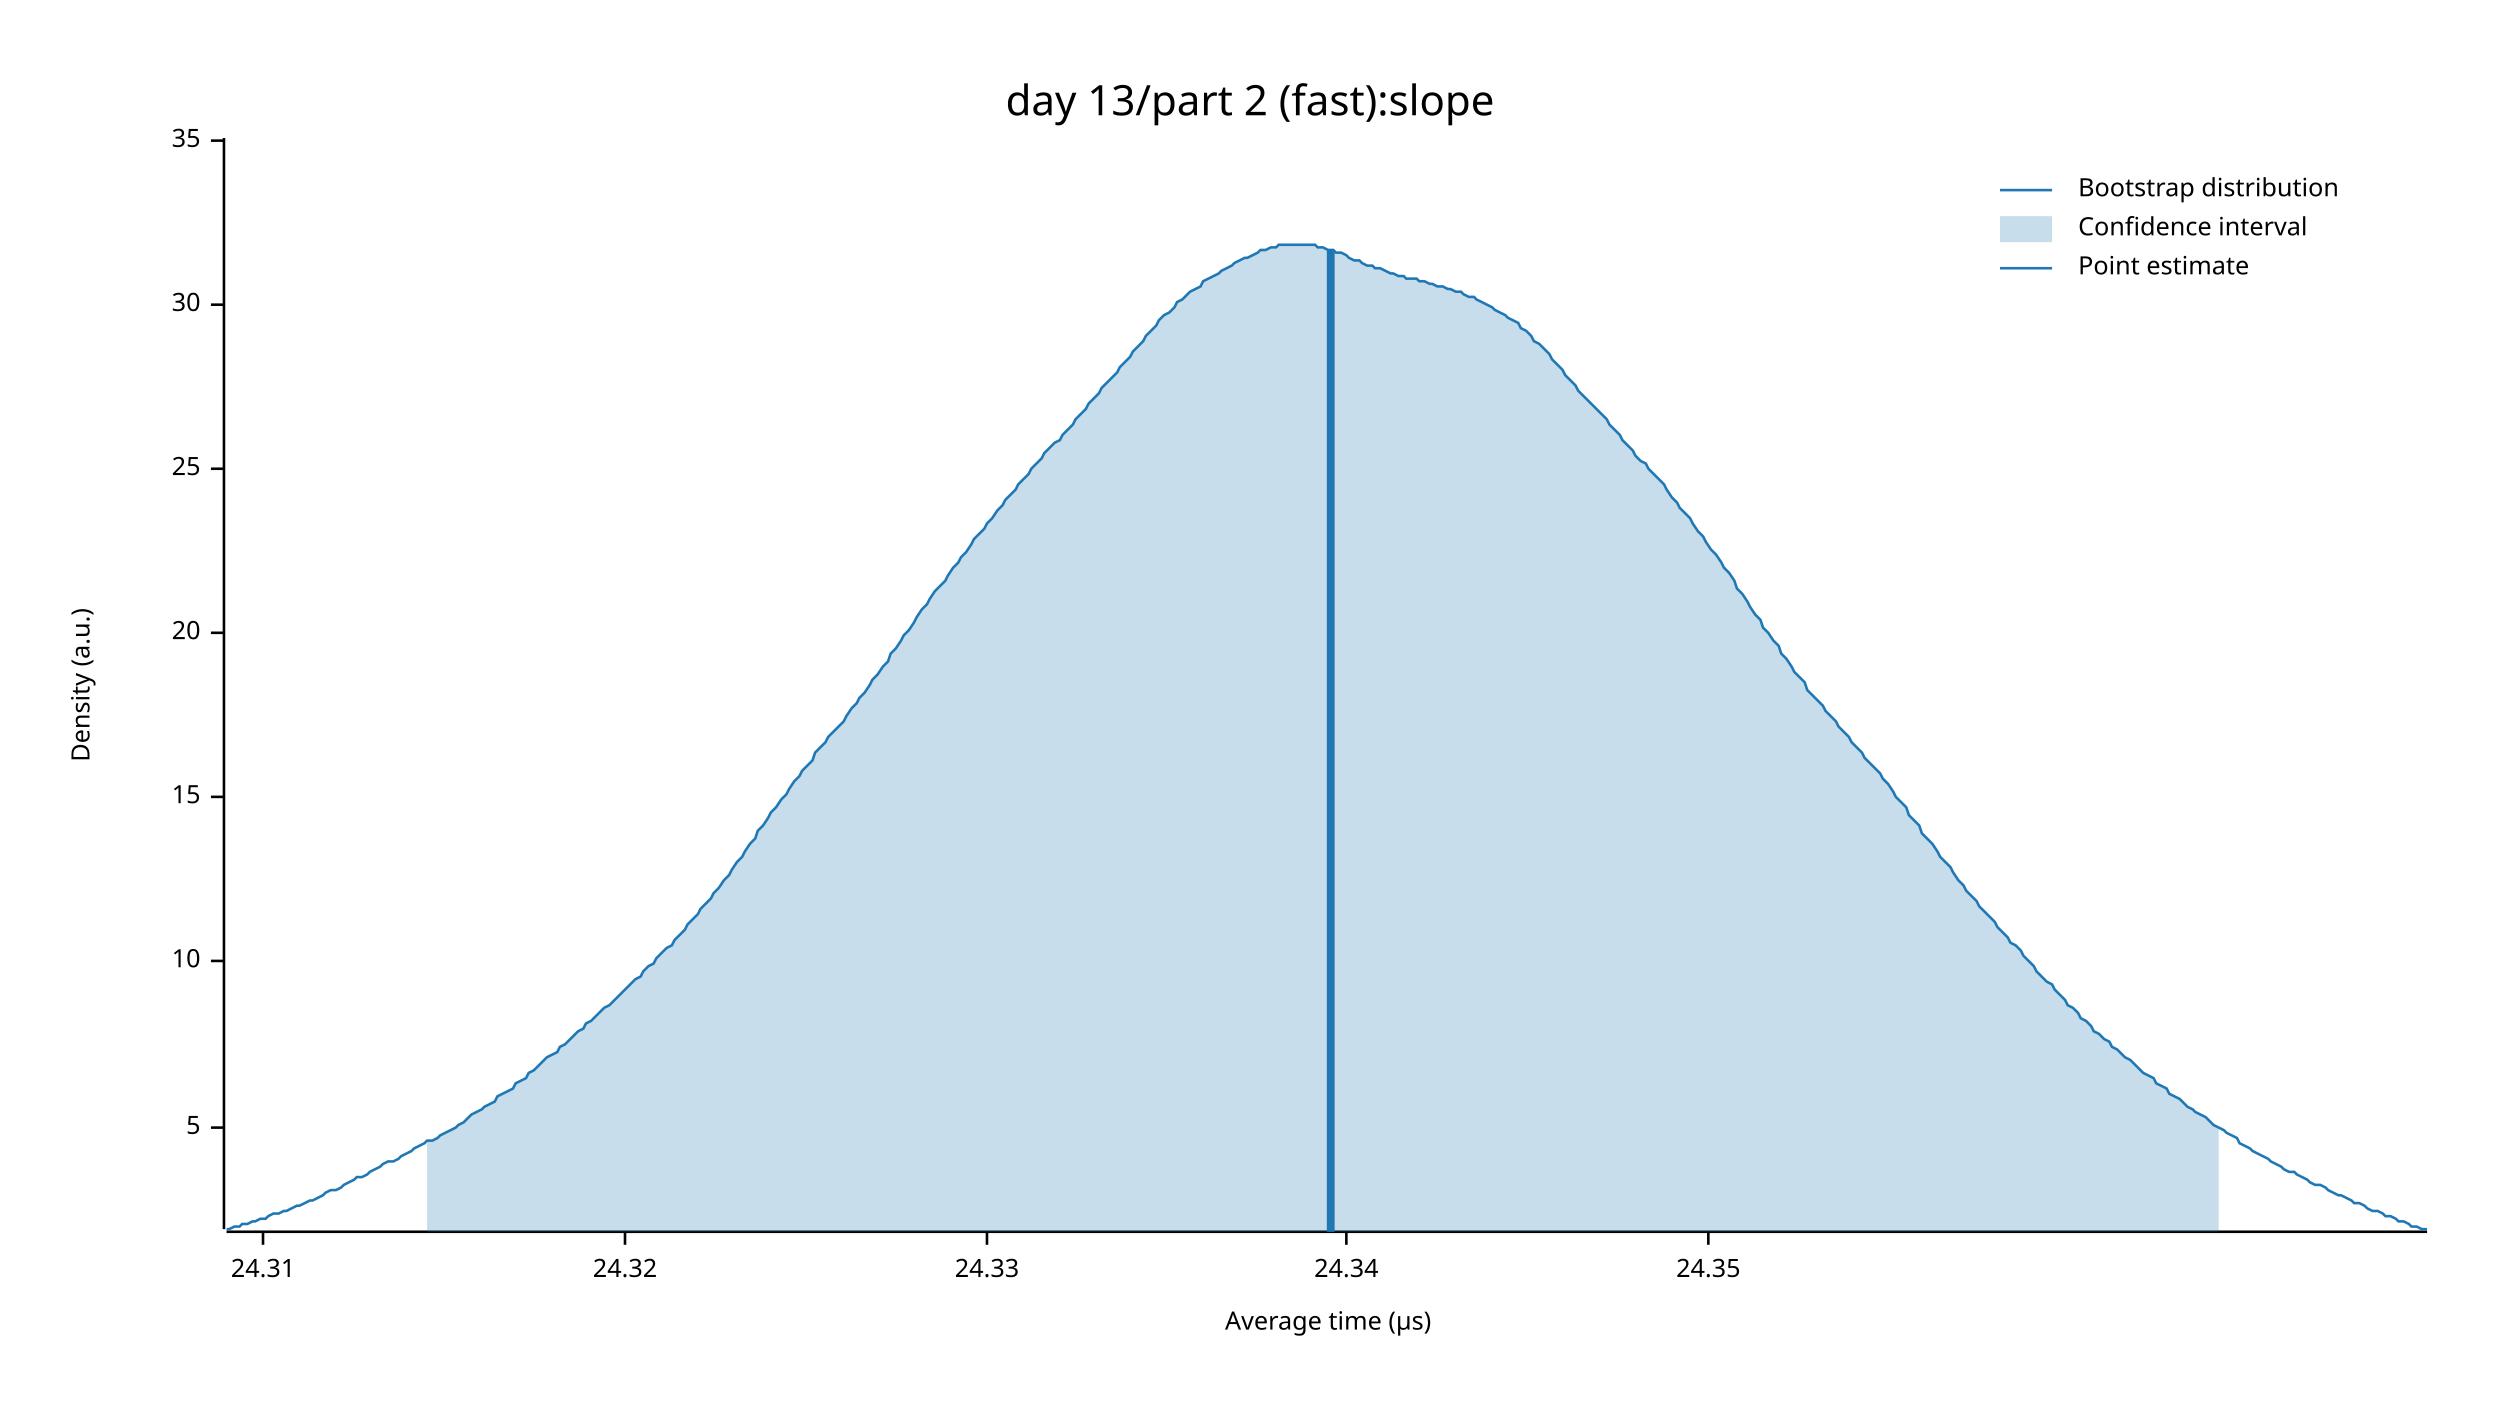
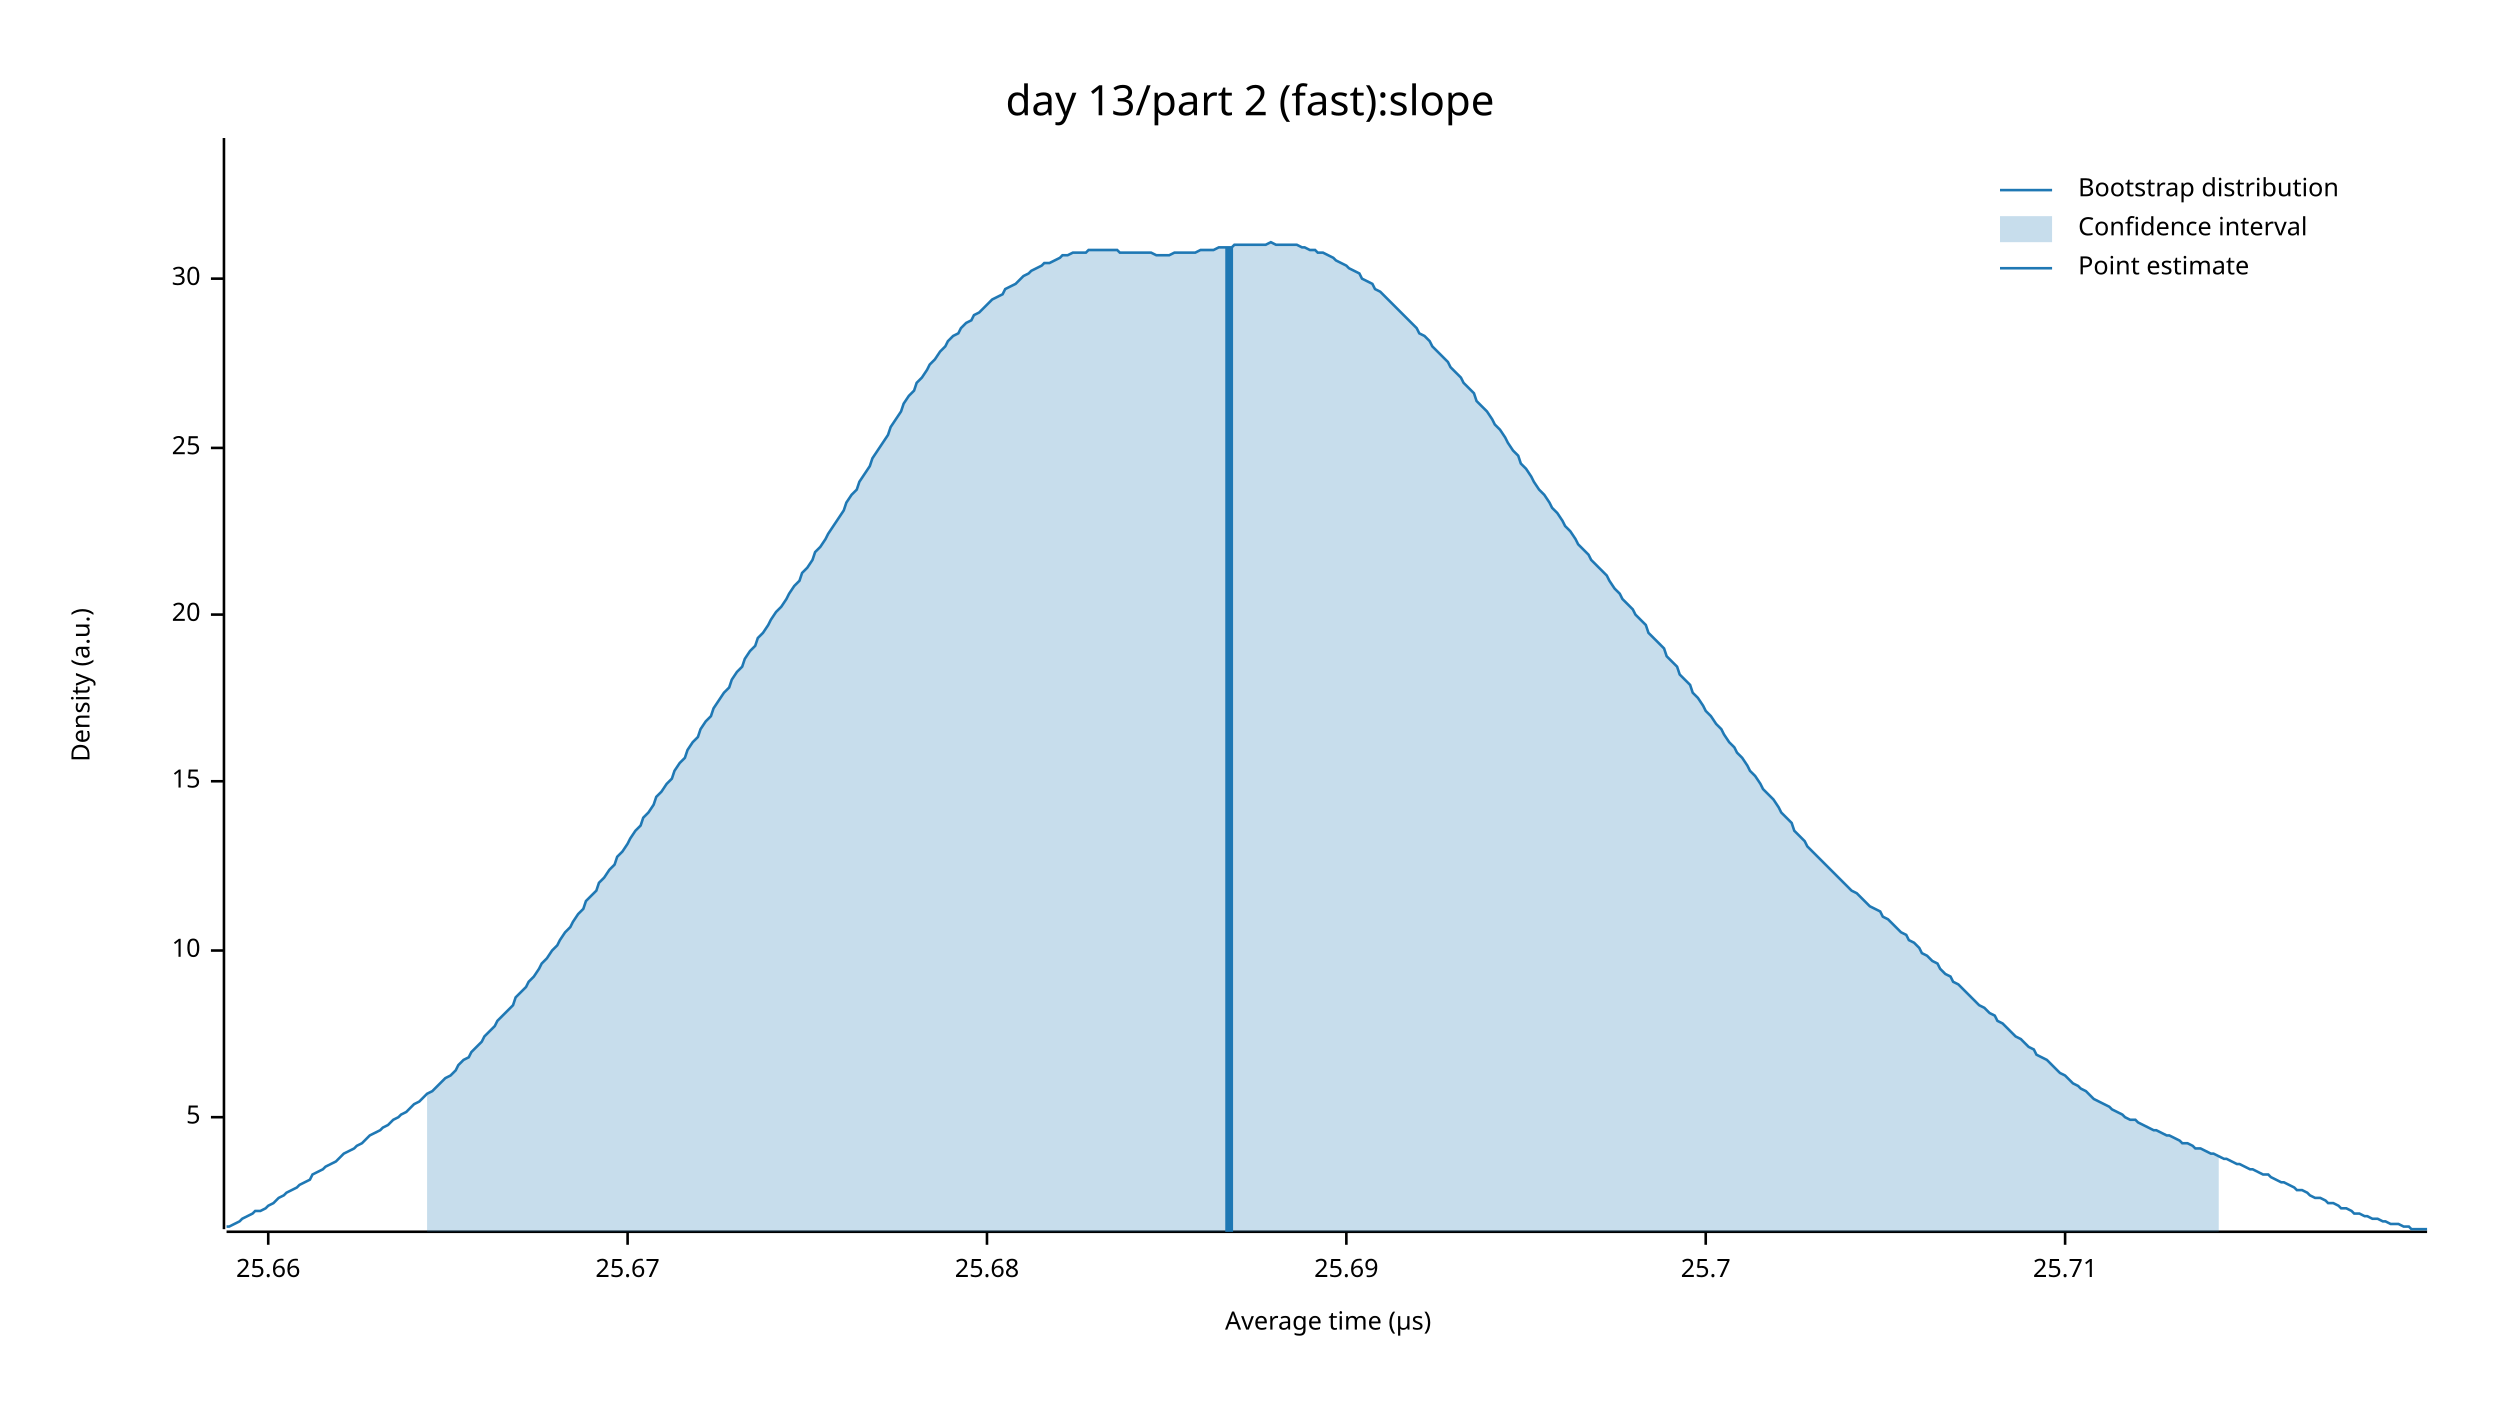
<svg xmlns="http://www.w3.org/2000/svg" width="960" height="540" viewBox="0 0 960 540">
  <text x="480" y="32" dy="0.76em" text-anchor="middle" font-family="sans-serif" font-size="16.129" opacity="1" fill="#000000">
day 13/part 2 (fast):slope
</text>
  <text x="27" y="263" dy="0.76em" text-anchor="middle" font-family="sans-serif" font-size="9.677" opacity="1" fill="#000000" transform="rotate(270, 27, 263)">
Density (a.u.)
</text>
  <text x="510" y="513" dy="-0.5ex" text-anchor="middle" font-family="sans-serif" font-size="9.677" opacity="1" fill="#000000">
Average time (µs)
</text>
  <polyline fill="none" opacity="1" stroke="#000000" stroke-width="1" points="86,53 86,472 " />
-   <text x="77" y="433" dy="0.5ex" text-anchor="end" font-family="sans-serif" font-size="9.677" opacity="1" fill="#000000">
+   <text x="77" y="429" dy="0.5ex" text-anchor="end" font-family="sans-serif" font-size="9.677" opacity="1" fill="#000000">
5
</text>
-   <polyline fill="none" opacity="1" stroke="#000000" stroke-width="1" points="81,433 86,433 " />
-   <text x="77" y="369" dy="0.5ex" text-anchor="end" font-family="sans-serif" font-size="9.677" opacity="1" fill="#000000">
+   <polyline fill="none" opacity="1" stroke="#000000" stroke-width="1" points="81,429 86,429 " />
+   <text x="77" y="365" dy="0.5ex" text-anchor="end" font-family="sans-serif" font-size="9.677" opacity="1" fill="#000000">
10
</text>
-   <polyline fill="none" opacity="1" stroke="#000000" stroke-width="1" points="81,369 86,369 " />
-   <text x="77" y="306" dy="0.5ex" text-anchor="end" font-family="sans-serif" font-size="9.677" opacity="1" fill="#000000">
+   <polyline fill="none" opacity="1" stroke="#000000" stroke-width="1" points="81,365 86,365 " />
+   <text x="77" y="300" dy="0.5ex" text-anchor="end" font-family="sans-serif" font-size="9.677" opacity="1" fill="#000000">
15
</text>
-   <polyline fill="none" opacity="1" stroke="#000000" stroke-width="1" points="81,306 86,306 " />
-   <text x="77" y="243" dy="0.5ex" text-anchor="end" font-family="sans-serif" font-size="9.677" opacity="1" fill="#000000">
+   <polyline fill="none" opacity="1" stroke="#000000" stroke-width="1" points="81,300 86,300 " />
+   <text x="77" y="236" dy="0.5ex" text-anchor="end" font-family="sans-serif" font-size="9.677" opacity="1" fill="#000000">
20
</text>
-   <polyline fill="none" opacity="1" stroke="#000000" stroke-width="1" points="81,243 86,243 " />
-   <text x="77" y="180" dy="0.5ex" text-anchor="end" font-family="sans-serif" font-size="9.677" opacity="1" fill="#000000">
+   <polyline fill="none" opacity="1" stroke="#000000" stroke-width="1" points="81,236 86,236 " />
+   <text x="77" y="172" dy="0.5ex" text-anchor="end" font-family="sans-serif" font-size="9.677" opacity="1" fill="#000000">
25
</text>
-   <polyline fill="none" opacity="1" stroke="#000000" stroke-width="1" points="81,180 86,180 " />
-   <text x="77" y="117" dy="0.5ex" text-anchor="end" font-family="sans-serif" font-size="9.677" opacity="1" fill="#000000">
+   <polyline fill="none" opacity="1" stroke="#000000" stroke-width="1" points="81,172 86,172 " />
+   <text x="77" y="107" dy="0.5ex" text-anchor="end" font-family="sans-serif" font-size="9.677" opacity="1" fill="#000000">
30
</text>
-   <polyline fill="none" opacity="1" stroke="#000000" stroke-width="1" points="81,117 86,117 " />
-   <text x="77" y="54" dy="0.5ex" text-anchor="end" font-family="sans-serif" font-size="9.677" opacity="1" fill="#000000">
- 35
+   <polyline fill="none" opacity="1" stroke="#000000" stroke-width="1" points="81,107 86,107 " />
+   <polyline fill="none" opacity="1" stroke="#000000" stroke-width="1" points="87,473 932,473 " />
+   <text x="103" y="483" dy="0.76em" text-anchor="middle" font-family="sans-serif" font-size="9.677" opacity="1" fill="#000000">
+ 25.66
</text>
-   <polyline fill="none" opacity="1" stroke="#000000" stroke-width="1" points="81,54 86,54 " />
-   <polyline fill="none" opacity="1" stroke="#000000" stroke-width="1" points="87,473 932,473 " />
-   <text x="101" y="483" dy="0.76em" text-anchor="middle" font-family="sans-serif" font-size="9.677" opacity="1" fill="#000000">
- 24.31
+   <polyline fill="none" opacity="1" stroke="#000000" stroke-width="1" points="103,473 103,478 " />
+   <text x="241" y="483" dy="0.76em" text-anchor="middle" font-family="sans-serif" font-size="9.677" opacity="1" fill="#000000">
+ 25.67
</text>
-   <polyline fill="none" opacity="1" stroke="#000000" stroke-width="1" points="101,473 101,478 " />
-   <text x="240" y="483" dy="0.76em" text-anchor="middle" font-family="sans-serif" font-size="9.677" opacity="1" fill="#000000">
- 24.32
- </text>
-   <polyline fill="none" opacity="1" stroke="#000000" stroke-width="1" points="240,473 240,478 " />
+   <polyline fill="none" opacity="1" stroke="#000000" stroke-width="1" points="241,473 241,478 " />
  <text x="379" y="483" dy="0.76em" text-anchor="middle" font-family="sans-serif" font-size="9.677" opacity="1" fill="#000000">
- 24.33
+ 25.68
</text>
  <polyline fill="none" opacity="1" stroke="#000000" stroke-width="1" points="379,473 379,478 " />
  <text x="517" y="483" dy="0.76em" text-anchor="middle" font-family="sans-serif" font-size="9.677" opacity="1" fill="#000000">
- 24.34
+ 25.69
</text>
  <polyline fill="none" opacity="1" stroke="#000000" stroke-width="1" points="517,473 517,478 " />
-   <text x="656" y="483" dy="0.76em" text-anchor="middle" font-family="sans-serif" font-size="9.677" opacity="1" fill="#000000">
- 24.35
+   <text x="655" y="483" dy="0.76em" text-anchor="middle" font-family="sans-serif" font-size="9.677" opacity="1" fill="#000000">
+ 25.7
</text>
-   <polyline fill="none" opacity="1" stroke="#000000" stroke-width="1" points="656,473 656,478 " />
-   <polyline fill="none" opacity="1" stroke="#1F78B4" stroke-width="1" points="87,472 88,472 90,471 92,471 93,470 95,470 97,469 98,469 100,468 102,468 103,467 105,466 107,466 109,465 110,465 112,464 114,463 115,463 117,462 119,461 120,461 122,460 124,459 125,458 127,457 129,457 131,456 132,455 134,454 136,453 137,452 139,452 141,451 142,450 144,449 146,448 147,447 149,446 151,446 153,445 154,444 156,443 158,442 159,441 161,440 163,439 164,438 166,438 168,437 169,436 171,435 173,434 175,433 176,432 178,431 180,429 181,428 183,427 185,426 186,425 188,424 190,423 191,421 193,420 195,419 197,418 198,416 200,415 202,414 203,412 205,411 207,409 208,408 210,406 212,405 214,404 215,402 217,401 219,399 220,398 222,396 224,395 225,393 227,392 229,390 230,389 232,387 234,386 236,384 237,383 239,381 241,379 242,378 244,376 246,375 247,373 249,371 251,370 252,368 254,366 256,364 258,363 259,361 261,359 263,357 264,355 266,353 268,351 269,349 271,347 273,345 274,343 276,341 278,338 280,336 281,334 283,331 285,329 286,327 288,324 290,322 291,319 293,317 295,314 296,312 298,310 300,307 302,305 303,303 305,300 307,298 308,296 310,294 312,292 313,289 315,287 317,285 318,283 320,281 322,279 324,277 325,275 327,272 329,270 330,268 332,266 334,263 335,261 337,259 339,256 341,254 342,251 344,249 346,246 347,244 349,242 351,239 352,237 354,234 356,232 357,230 359,227 361,225 363,223 364,221 366,218 368,216 369,214 371,212 373,209 374,207 376,205 378,203 379,201 381,199 383,196 385,194 386,192 388,190 390,188 391,186 393,184 395,182 396,180 398,178 400,176 401,174 403,172 405,170 407,169 408,167 410,165 412,163 413,161 415,159 417,157 418,155 420,153 422,151 423,149 425,147 427,145 429,143 430,141 432,139 434,137 435,135 437,133 439,131 440,129 442,127 444,125 445,123 447,121 449,120 451,118 452,116 454,115 456,113 457,112 459,111 461,110 462,108 464,107 466,106 468,105 469,104 471,103 473,102 474,101 476,100 478,99 479,99 481,98 483,97 484,96 486,96 488,95 490,95 491,94 493,94 495,94 496,94 498,94 500,94 501,94 503,94 505,94 506,95 508,95 510,96 512,96 513,97 515,97 517,98 518,99 520,100 522,100 523,101 525,102 527,102 528,103 530,103 532,104 534,105 535,105 537,106 539,106 540,107 542,107 544,107 545,108 547,108 549,109 550,109 552,110 554,110 556,111 557,111 559,112 561,112 562,113 564,114 566,114 567,115 569,116 571,117 573,118 574,119 576,120 578,121 579,122 581,123 583,124 584,126 586,127 588,129 589,131 591,132 593,134 595,136 596,138 598,140 600,142 601,144 603,146 605,148 606,150 608,152 610,154 611,155 613,157 615,159 617,161 618,163 620,165 622,167 623,169 625,171 627,173 628,175 630,177 632,178 633,180 635,182 637,184 639,186 640,188 642,191 644,193 645,195 647,197 649,199 650,201 652,204 654,206 655,208 657,211 659,213 661,216 662,218 664,220 666,223 667,226 669,228 671,231 672,233 674,236 676,238 677,241 679,243 681,246 683,248 684,251 686,253 688,256 689,258 691,260 693,262 694,265 696,267 698,269 700,271 701,273 703,275 705,277 706,279 708,281 710,283 711,285 713,287 715,289 716,291 718,293 720,295 722,297 723,299 725,301 727,304 728,306 730,308 732,310 733,313 735,315 737,317 738,320 740,322 742,324 744,327 745,329 747,331 749,333 750,335 752,338 754,340 755,342 757,344 759,346 760,348 762,350 764,352 766,354 767,356 769,358 771,360 772,362 774,363 776,365 777,367 779,369 781,371 782,373 784,375 786,377 788,378 789,380 791,382 793,384 794,386 796,387 798,389 799,391 801,392 803,394 804,396 806,397 808,399 810,400 811,402 813,403 815,405 816,406 818,407 820,409 821,410 823,412 825,413 827,414 828,416 830,417 832,418 833,420 835,421 837,422 838,423 840,425 842,426 843,427 845,428 847,429 849,431 850,432 852,433 854,434 855,435 857,436 859,437 860,439 862,440 864,441 865,442 867,443 869,444 871,445 872,446 874,447 876,448 877,449 879,450 881,450 882,451 884,452 886,453 887,454 889,455 891,455 893,456 894,457 896,458 898,459 899,459 901,460 903,461 904,462 906,462 908,463 909,464 911,465 913,465 915,466 916,467 918,467 920,468 921,469 923,469 925,470 926,471 928,471 930,472 932,472 " />
-   <polygon opacity="0.25" fill="#1F78B4" points="164,438 166,438 168,437 169,436 171,435 173,434 175,433 176,432 178,431 180,429 181,428 183,427 185,426 186,425 188,424 190,423 191,421 193,420 195,419 197,418 198,416 200,415 202,414 203,412 205,411 207,409 208,408 210,406 212,405 214,404 215,402 217,401 219,399 220,398 222,396 224,395 225,393 227,392 229,390 230,389 232,387 234,386 236,384 237,383 239,381 241,379 242,378 244,376 246,375 247,373 249,371 251,370 252,368 254,366 256,364 258,363 259,361 261,359 263,357 264,355 266,353 268,351 269,349 271,347 273,345 274,343 276,341 278,338 280,336 281,334 283,331 285,329 286,327 288,324 290,322 291,319 293,317 295,314 296,312 298,310 300,307 302,305 303,303 305,300 307,298 308,296 310,294 312,292 313,289 315,287 317,285 318,283 320,281 322,279 324,277 325,275 327,272 329,270 330,268 332,266 334,263 335,261 337,259 339,256 341,254 342,251 344,249 346,246 347,244 349,242 351,239 352,237 354,234 356,232 357,230 359,227 361,225 363,223 364,221 366,218 368,216 369,214 371,212 373,209 374,207 376,205 378,203 379,201 381,199 383,196 385,194 386,192 388,190 390,188 391,186 393,184 395,182 396,180 398,178 400,176 401,174 403,172 405,170 407,169 408,167 410,165 412,163 413,161 415,159 417,157 418,155 420,153 422,151 423,149 425,147 427,145 429,143 430,141 432,139 434,137 435,135 437,133 439,131 440,129 442,127 444,125 445,123 447,121 449,120 451,118 452,116 454,115 456,113 457,112 459,111 461,110 462,108 464,107 466,106 468,105 469,104 471,103 473,102 474,101 476,100 478,99 479,99 481,98 483,97 484,96 486,96 488,95 490,95 491,94 493,94 495,94 496,94 498,94 500,94 501,94 503,94 505,94 506,95 508,95 510,96 512,96 513,97 515,97 517,98 518,99 520,100 522,100 523,101 525,102 527,102 528,103 530,103 532,104 534,105 535,105 537,106 539,106 540,107 542,107 544,107 545,108 547,108 549,109 550,109 552,110 554,110 556,111 557,111 559,112 561,112 562,113 564,114 566,114 567,115 569,116 571,117 573,118 574,119 576,120 578,121 579,122 581,123 583,124 584,126 586,127 588,129 589,131 591,132 593,134 595,136 596,138 598,140 600,142 601,144 603,146 605,148 606,150 608,152 610,154 611,155 613,157 615,159 617,161 618,163 620,165 622,167 623,169 625,171 627,173 628,175 630,177 632,178 633,180 635,182 637,184 639,186 640,188 642,191 644,193 645,195 647,197 649,199 650,201 652,204 654,206 655,208 657,211 659,213 661,216 662,218 664,220 666,223 667,226 669,228 671,231 672,233 674,236 676,238 677,241 679,243 681,246 683,248 684,251 686,253 688,256 689,258 691,260 693,262 694,265 696,267 698,269 700,271 701,273 703,275 705,277 706,279 708,281 710,283 711,285 713,287 715,289 716,291 718,293 720,295 722,297 723,299 725,301 727,304 728,306 730,308 732,310 733,313 735,315 737,317 738,320 740,322 742,324 744,327 745,329 747,331 749,333 750,335 752,338 754,340 755,342 757,344 759,346 760,348 762,350 764,352 766,354 767,356 769,358 771,360 772,362 774,363 776,365 777,367 779,369 781,371 782,373 784,375 786,377 788,378 789,380 791,382 793,384 794,386 796,387 798,389 799,391 801,392 803,394 804,396 806,397 808,399 810,400 811,402 813,403 815,405 816,406 818,407 820,409 821,410 823,412 825,413 827,414 828,416 830,417 832,418 833,420 835,421 837,422 838,423 840,425 842,426 843,427 845,428 847,429 849,431 850,432 852,433 852,473 164,473 " />
-   <polyline fill="none" opacity="1" stroke="#1F78B4" stroke-width="3" points="511,473 511,96 " />
+   <polyline fill="none" opacity="1" stroke="#000000" stroke-width="1" points="655,473 655,478 " />
+   <text x="793" y="483" dy="0.76em" text-anchor="middle" font-family="sans-serif" font-size="9.677" opacity="1" fill="#000000">
+ 25.71
+ </text>
+   <polyline fill="none" opacity="1" stroke="#000000" stroke-width="1" points="793,473 793,478 " />
+   <polyline fill="none" opacity="1" stroke="#1F78B4" stroke-width="1" points="87,471 88,471 90,470 92,469 93,468 95,467 97,466 98,465 100,465 102,464 103,463 105,462 107,460 109,459 110,458 112,457 114,456 115,455 117,454 119,453 120,451 122,450 124,449 125,448 127,447 129,446 131,444 132,443 134,442 136,441 137,440 139,439 141,437 142,436 144,435 146,434 147,433 149,432 151,430 153,429 154,428 156,427 158,425 159,424 161,423 163,421 164,420 166,419 168,417 169,416 171,414 173,413 175,411 176,409 178,407 180,406 181,404 183,402 185,400 186,398 188,396 190,394 191,392 193,390 195,388 197,386 198,383 200,381 202,379 203,377 205,375 207,372 208,370 210,368 212,365 214,363 215,361 217,358 219,356 220,354 222,351 224,349 225,346 227,344 229,342 230,339 232,337 234,334 236,332 237,329 239,327 241,324 242,322 244,319 246,317 247,314 249,312 251,309 252,306 254,304 256,301 258,299 259,296 261,293 263,291 264,288 266,285 268,283 269,280 271,277 273,275 274,272 276,269 278,266 280,264 281,261 283,258 285,256 286,253 288,250 290,248 291,245 293,243 295,240 296,238 298,235 300,233 302,230 303,228 305,225 307,223 308,220 310,218 312,215 313,212 315,210 317,207 318,205 320,202 322,199 324,196 325,193 327,190 329,188 330,185 332,182 334,179 335,176 337,173 339,170 341,167 342,164 344,161 346,158 347,155 349,152 351,150 352,147 354,145 356,142 357,140 359,138 361,135 363,133 364,131 366,129 368,128 369,126 371,124 373,123 374,121 376,120 378,118 379,117 381,115 383,114 385,113 386,111 388,110 390,109 391,108 393,106 395,105 396,104 398,103 400,102 401,101 403,101 405,100 407,99 408,98 410,98 412,97 413,97 415,97 417,97 418,96 420,96 422,96 423,96 425,96 427,96 429,96 430,97 432,97 434,97 435,97 437,97 439,97 440,97 442,97 444,98 445,98 447,98 449,98 451,97 452,97 454,97 456,97 457,97 459,97 461,96 462,96 464,96 466,96 468,95 469,95 471,95 473,95 474,94 476,94 478,94 479,94 481,94 483,94 484,94 486,94 488,93 490,94 491,94 493,94 495,94 496,94 498,94 500,95 501,95 503,96 505,96 506,97 508,97 510,98 512,99 513,100 515,101 517,102 518,103 520,104 522,105 523,107 525,108 527,109 528,111 530,112 532,114 534,116 535,117 537,119 539,121 540,122 542,124 544,126 545,128 547,129 549,131 550,133 552,135 554,137 556,139 557,141 559,143 561,145 562,147 564,149 566,151 567,154 569,156 571,158 573,161 574,163 576,165 578,168 579,170 581,173 583,175 584,178 586,180 588,183 589,185 591,188 593,190 595,193 596,195 598,197 600,200 601,202 603,204 605,207 606,209 608,211 610,213 611,215 613,217 615,219 617,221 618,223 620,226 622,228 623,230 625,232 627,234 628,236 630,238 632,240 633,243 635,245 637,247 639,249 640,252 642,254 644,256 645,259 647,261 649,263 650,266 652,268 654,271 655,273 657,275 659,278 661,280 662,282 664,285 666,287 667,289 669,291 671,294 672,296 674,298 676,301 677,303 679,305 681,307 683,310 684,312 686,314 688,316 689,319 691,321 693,323 694,325 696,327 698,329 700,331 701,332 703,334 705,336 706,337 708,339 710,341 711,342 713,343 715,345 716,346 718,348 720,349 722,350 723,352 725,353 727,355 728,356 730,358 732,359 733,361 735,362 737,364 738,366 740,367 742,369 744,370 745,372 747,374 749,375 750,377 752,378 754,380 755,381 757,383 759,385 760,386 762,387 764,389 766,390 767,392 769,393 771,395 772,396 774,398 776,399 777,400 779,402 781,403 782,405 784,406 786,407 788,409 789,410 791,412 793,413 794,414 796,416 798,417 799,418 801,419 803,421 804,422 806,423 808,424 810,425 811,426 813,427 815,428 816,429 818,430 820,430 821,431 823,432 825,433 827,434 828,434 830,435 832,436 833,436 835,437 837,438 838,439 840,439 842,440 843,441 845,441 847,442 849,443 850,443 852,444 854,445 855,445 857,446 859,447 860,447 862,448 864,449 865,449 867,450 869,451 871,451 872,452 874,453 876,454 877,454 879,455 881,456 882,457 884,457 886,458 887,459 889,460 891,460 893,461 894,462 896,462 898,463 899,464 901,464 903,465 904,466 906,466 908,467 909,467 911,468 913,468 915,469 916,469 918,470 920,470 921,470 923,471 925,471 926,472 928,472 930,472 932,472 " />
+   <polygon opacity="0.25" fill="#1F78B4" points="164,420 166,419 168,417 169,416 171,414 173,413 175,411 176,409 178,407 180,406 181,404 183,402 185,400 186,398 188,396 190,394 191,392 193,390 195,388 197,386 198,383 200,381 202,379 203,377 205,375 207,372 208,370 210,368 212,365 214,363 215,361 217,358 219,356 220,354 222,351 224,349 225,346 227,344 229,342 230,339 232,337 234,334 236,332 237,329 239,327 241,324 242,322 244,319 246,317 247,314 249,312 251,309 252,306 254,304 256,301 258,299 259,296 261,293 263,291 264,288 266,285 268,283 269,280 271,277 273,275 274,272 276,269 278,266 280,264 281,261 283,258 285,256 286,253 288,250 290,248 291,245 293,243 295,240 296,238 298,235 300,233 302,230 303,228 305,225 307,223 308,220 310,218 312,215 313,212 315,210 317,207 318,205 320,202 322,199 324,196 325,193 327,190 329,188 330,185 332,182 334,179 335,176 337,173 339,170 341,167 342,164 344,161 346,158 347,155 349,152 351,150 352,147 354,145 356,142 357,140 359,138 361,135 363,133 364,131 366,129 368,128 369,126 371,124 373,123 374,121 376,120 378,118 379,117 381,115 383,114 385,113 386,111 388,110 390,109 391,108 393,106 395,105 396,104 398,103 400,102 401,101 403,101 405,100 407,99 408,98 410,98 412,97 413,97 415,97 417,97 418,96 420,96 422,96 423,96 425,96 427,96 429,96 430,97 432,97 434,97 435,97 437,97 439,97 440,97 442,97 444,98 445,98 447,98 449,98 451,97 452,97 454,97 456,97 457,97 459,97 461,96 462,96 464,96 466,96 468,95 469,95 471,95 473,95 474,94 476,94 478,94 479,94 481,94 483,94 484,94 486,94 488,93 490,94 491,94 493,94 495,94 496,94 498,94 500,95 501,95 503,96 505,96 506,97 508,97 510,98 512,99 513,100 515,101 517,102 518,103 520,104 522,105 523,107 525,108 527,109 528,111 530,112 532,114 534,116 535,117 537,119 539,121 540,122 542,124 544,126 545,128 547,129 549,131 550,133 552,135 554,137 556,139 557,141 559,143 561,145 562,147 564,149 566,151 567,154 569,156 571,158 573,161 574,163 576,165 578,168 579,170 581,173 583,175 584,178 586,180 588,183 589,185 591,188 593,190 595,193 596,195 598,197 600,200 601,202 603,204 605,207 606,209 608,211 610,213 611,215 613,217 615,219 617,221 618,223 620,226 622,228 623,230 625,232 627,234 628,236 630,238 632,240 633,243 635,245 637,247 639,249 640,252 642,254 644,256 645,259 647,261 649,263 650,266 652,268 654,271 655,273 657,275 659,278 661,280 662,282 664,285 666,287 667,289 669,291 671,294 672,296 674,298 676,301 677,303 679,305 681,307 683,310 684,312 686,314 688,316 689,319 691,321 693,323 694,325 696,327 698,329 700,331 701,332 703,334 705,336 706,337 708,339 710,341 711,342 713,343 715,345 716,346 718,348 720,349 722,350 723,352 725,353 727,355 728,356 730,358 732,359 733,361 735,362 737,364 738,366 740,367 742,369 744,370 745,372 747,374 749,375 750,377 752,378 754,380 755,381 757,383 759,385 760,386 762,387 764,389 766,390 767,392 769,393 771,395 772,396 774,398 776,399 777,400 779,402 781,403 782,405 784,406 786,407 788,409 789,410 791,412 793,413 794,414 796,416 798,417 799,418 801,419 803,421 804,422 806,423 808,424 810,425 811,426 813,427 815,428 816,429 818,430 820,430 821,431 823,432 825,433 827,434 828,434 830,435 832,436 833,436 835,437 837,438 838,439 840,439 842,440 843,441 845,441 847,442 849,443 850,443 852,444 852,473 164,473 " />
+   <polyline fill="none" opacity="1" stroke="#1F78B4" stroke-width="3" points="472,473 472,95 " />
  <text x="798" y="68" dy="0.76em" text-anchor="start" font-family="sans-serif" font-size="9.677" opacity="1" fill="#000000">
Bootstrap distribution
</text>
  <text x="798" y="83" dy="0.76em" text-anchor="start" font-family="sans-serif" font-size="9.677" opacity="1" fill="#000000">
Confidence interval
</text>
  <text x="798" y="98" dy="0.76em" text-anchor="start" font-family="sans-serif" font-size="9.677" opacity="1" fill="#000000">
Point estimate
</text>
  <polyline fill="none" opacity="1" stroke="#1F78B4" stroke-width="1" points="768,73 788,73 " />
  <rect x="768" y="83" width="20" height="10" opacity="0.25" fill="#1F78B4" stroke="none" />
  <polyline fill="none" opacity="1" stroke="#1F78B4" stroke-width="1" points="768,103 788,103 " />
</svg>
